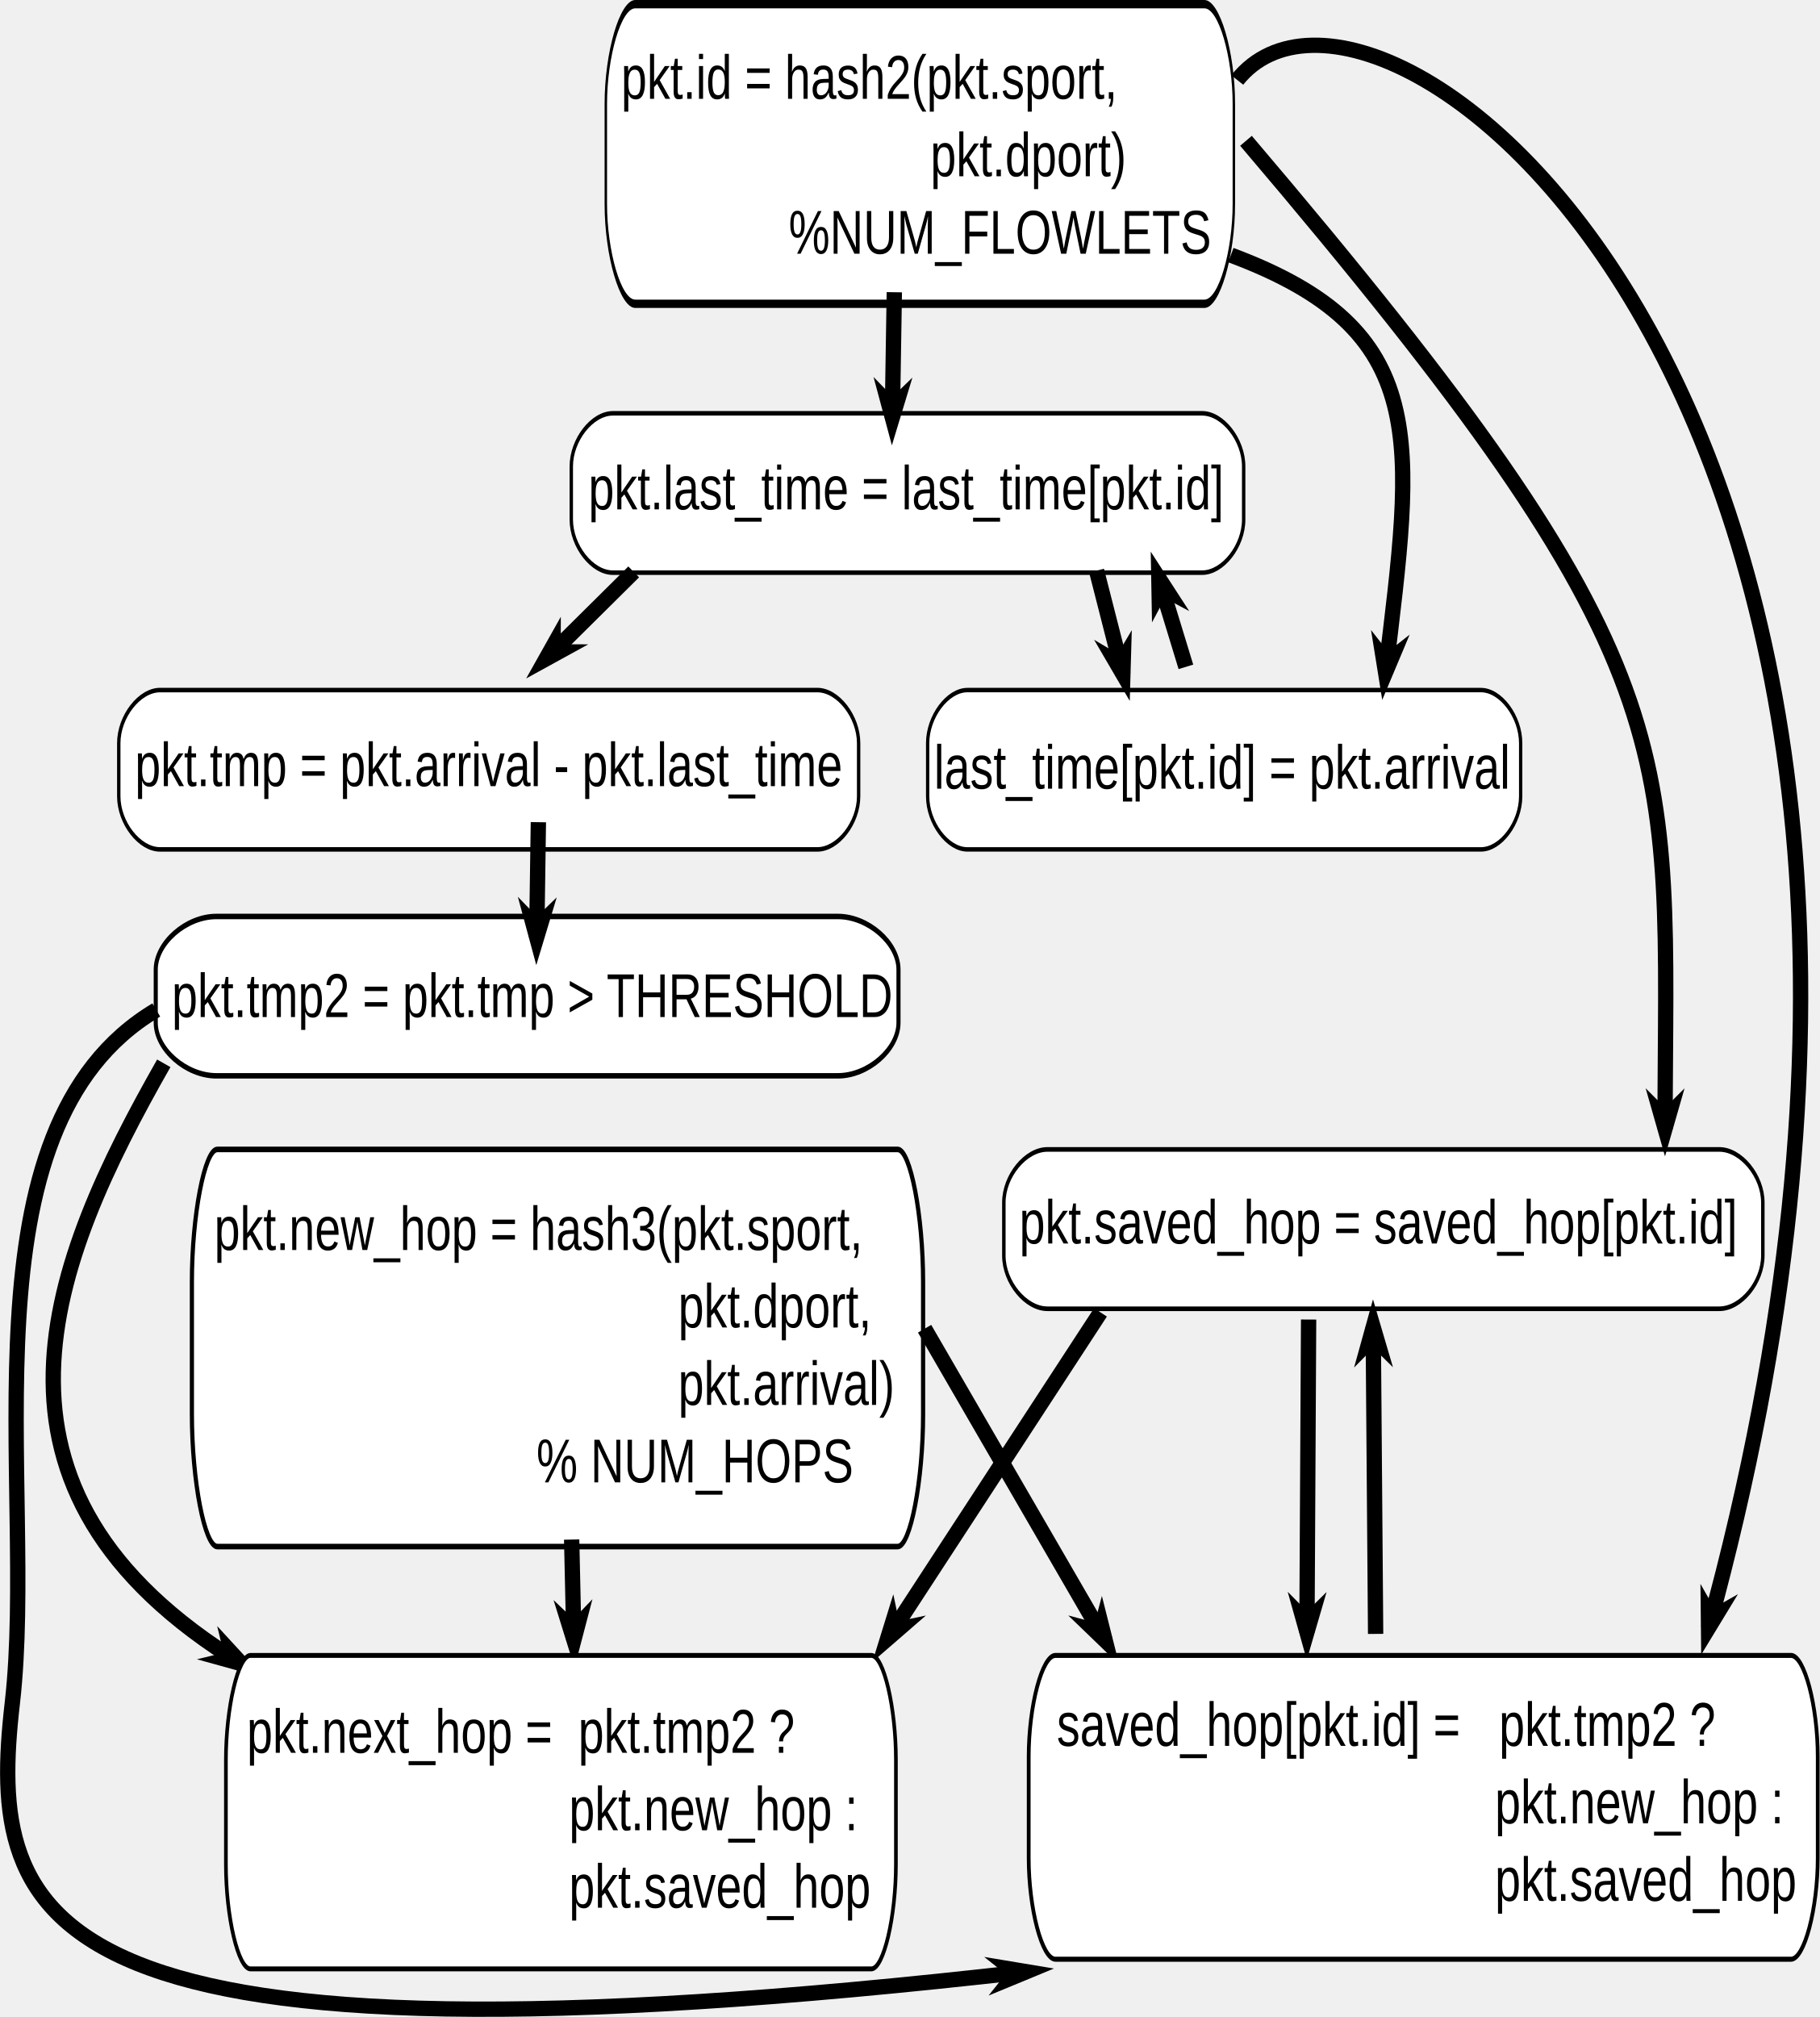
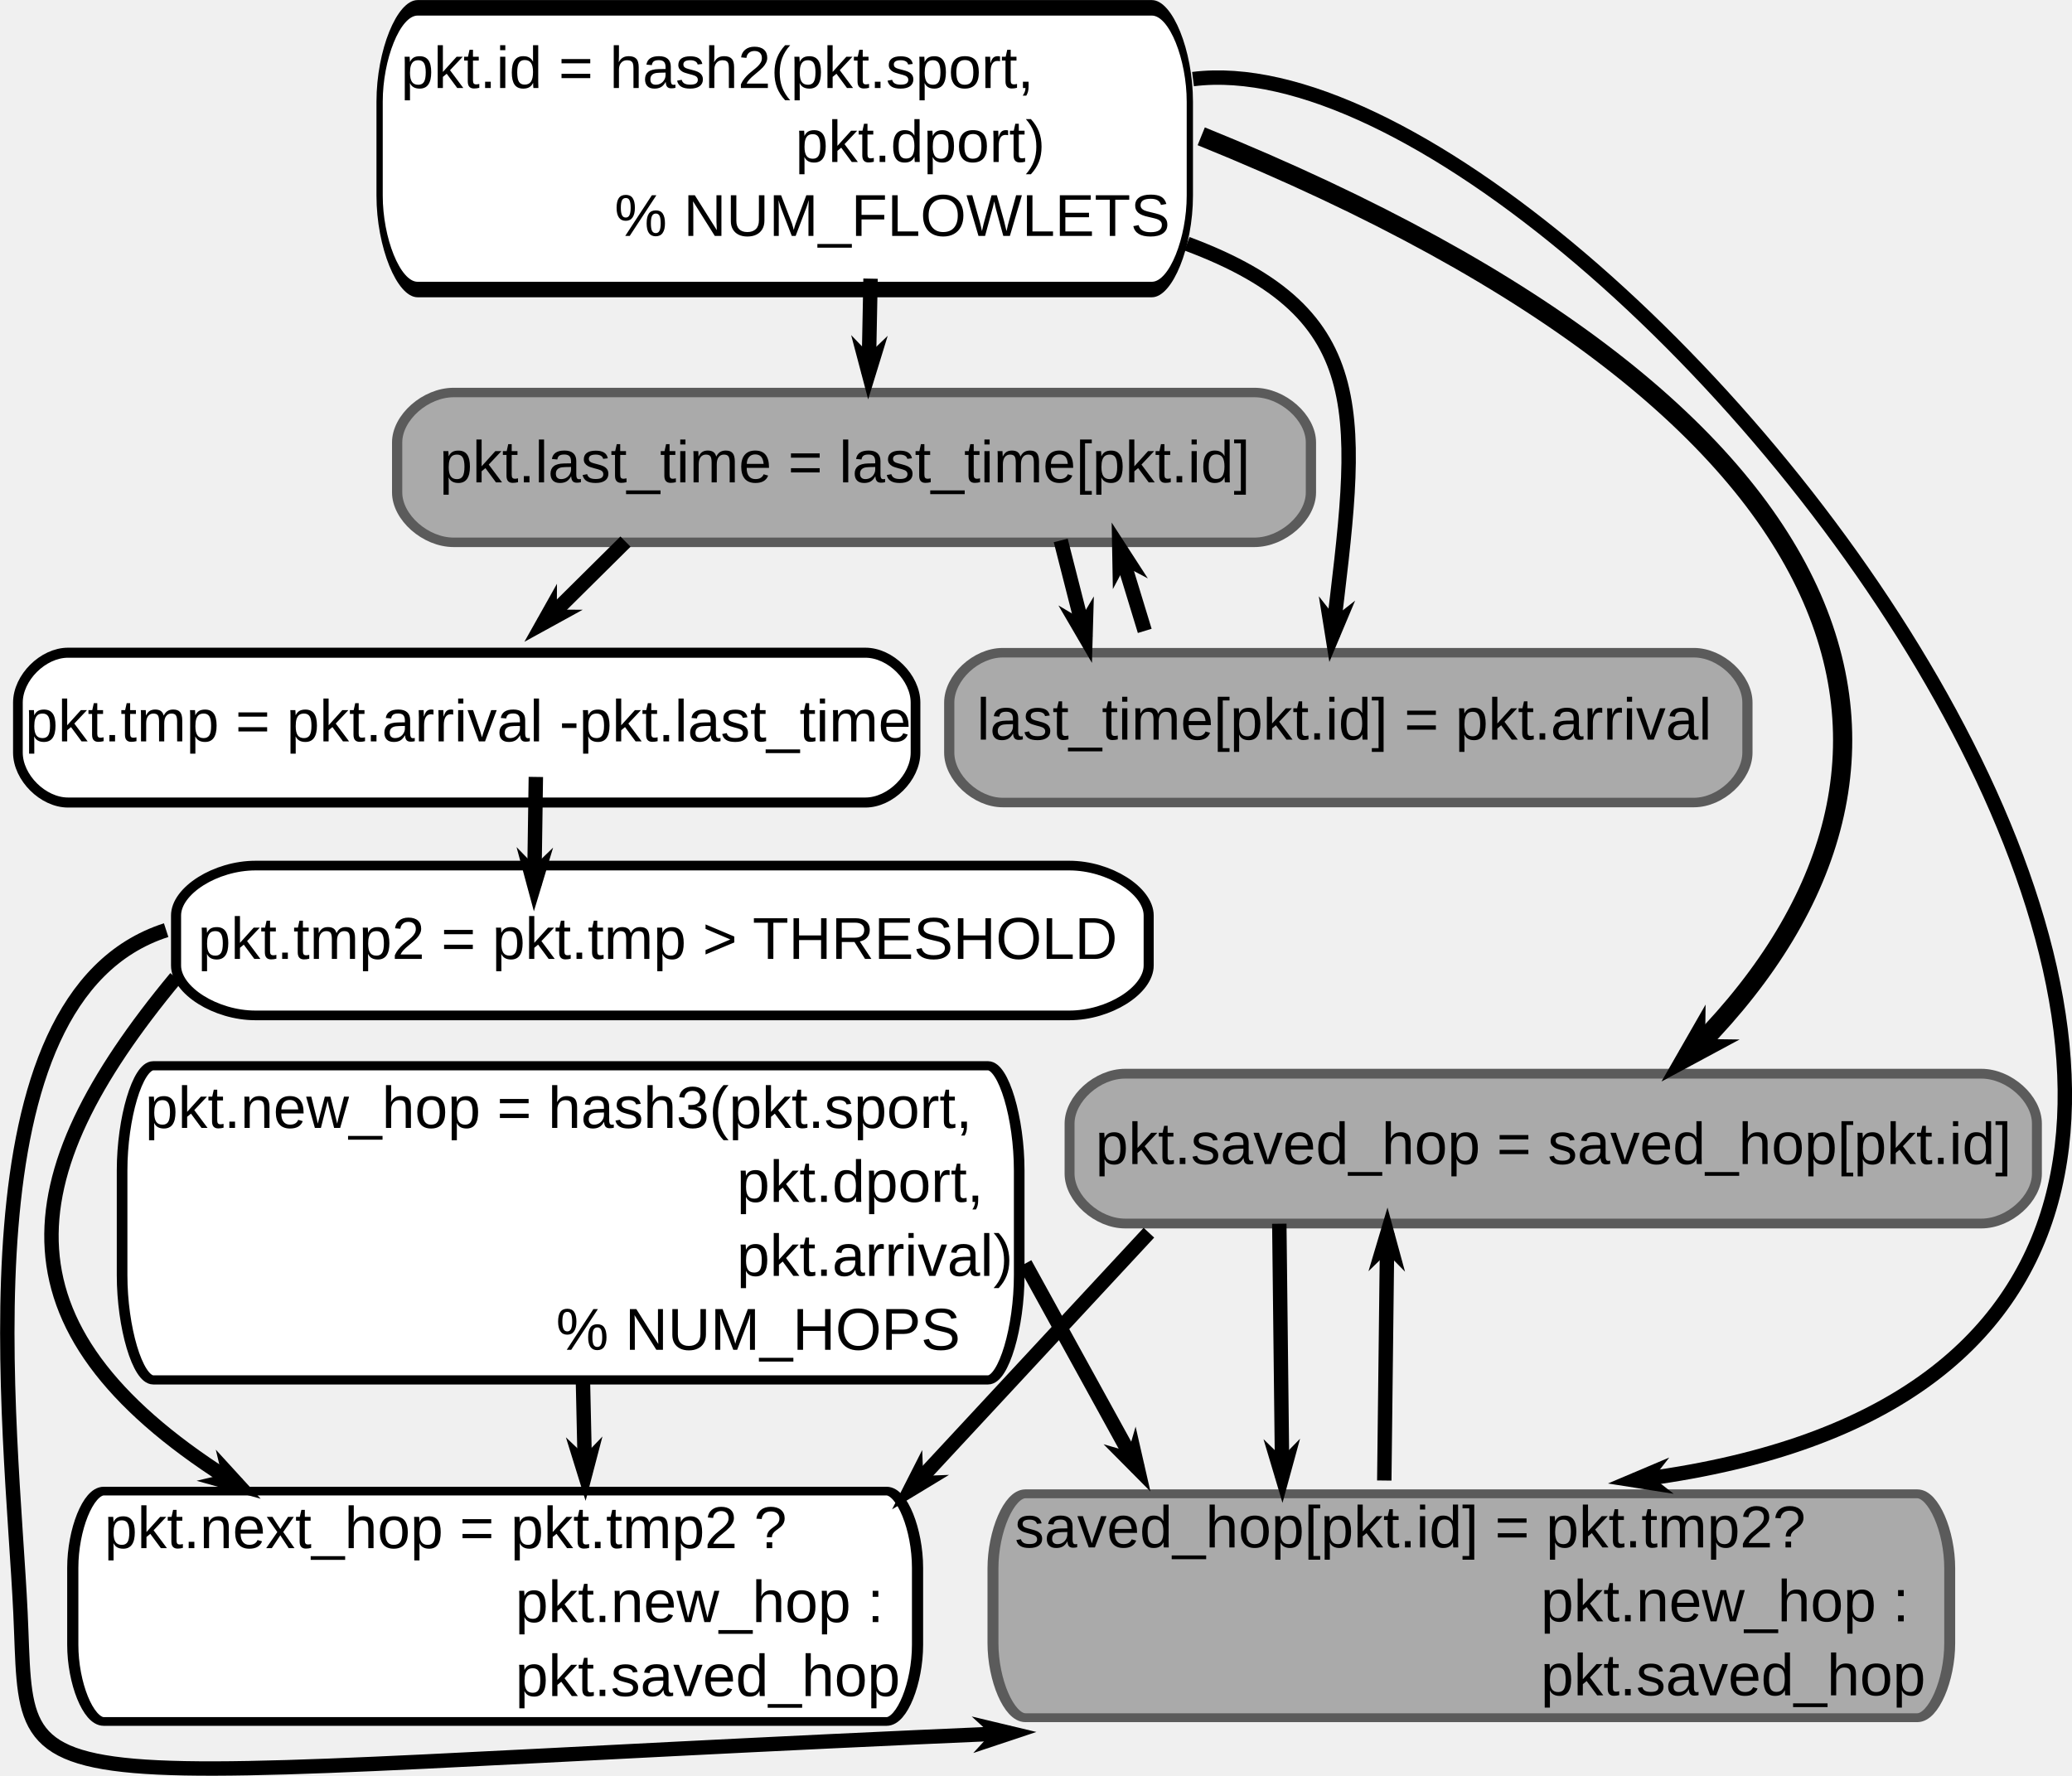
- <svg xmlns="http://www.w3.org/2000/svg" width="867.604" height="961.623" viewBox="0 0 693.663 769.298" id="svg2" version="1.1">
+ <svg xmlns="http://www.w3.org/2000/svg" width="1050.605" height="900.459" viewBox="0 0 839.974 720.367" id="svg2" version="1.1">
  <defs id="defs165">
    <marker orient="auto" refY="0" refX="0" id="Arrow1Send" style="overflow:visible">
      <path id="path3947" d="M 0,0 5,-5 -12.5,0 5,5 0,0 z" style="fill-rule:evenodd;stroke:#000000;stroke-width:1pt" transform="matrix(-0.2,0,0,-0.2,-1.2,0)" />
    </marker>
    <marker orient="auto" refY="0" refX="0" id="Arrow1Send-7" style="overflow:visible">
      <path id="path3947-1" d="M 0,0 5,-5 -12.5,0 5,5 0,0 z" style="fill-rule:evenodd;stroke:#000000;stroke-width:1pt" transform="matrix(-0.2,0,0,-0.2,-1.2,0)" />
    </marker>
    <marker orient="auto" refY="0" refX="0" id="Arrow1Send-73" style="overflow:visible">
      <path id="path3947-9" d="M 0,0 5,-5 -12.5,0 5,5 0,0 z" style="fill-rule:evenodd;stroke:#000000;stroke-width:1pt" transform="matrix(-0.2,0,0,-0.2,-1.2,0)" />
    </marker>
    <marker orient="auto" refY="0" refX="0" id="Arrow1Send-8" style="overflow:visible">
      <path id="path3947-17" d="M 0,0 5,-5 -12.5,0 5,5 0,0 z" style="fill-rule:evenodd;stroke:#000000;stroke-width:1pt" transform="matrix(-0.2,0,0,-0.2,-1.2,0)" />
    </marker>
    <marker orient="auto" refY="0" refX="0" id="Arrow1Send-4" style="overflow:visible">
      <path id="path3947-6" d="M 0,0 5,-5 -12.5,0 5,5 0,0 z" style="fill-rule:evenodd;stroke:#000000;stroke-width:1pt" transform="matrix(-0.2,0,0,-0.2,-1.2,0)" />
    </marker>
    <marker orient="auto" refY="0" refX="0" id="Arrow1Send-2" style="overflow:visible">
      <path id="path3947-7" d="M 0,0 5,-5 -12.5,0 5,5 0,0 z" style="fill-rule:evenodd;stroke:#000000;stroke-width:1pt" transform="matrix(-0.2,0,0,-0.2,-1.2,0)" />
    </marker>
    <marker orient="auto" refY="0" refX="0" id="Arrow1Send-85" style="overflow:visible">
      <path id="path3947-4" d="M 0,0 5,-5 -12.5,0 5,5 0,0 z" style="fill-rule:evenodd;stroke:#000000;stroke-width:1pt" transform="matrix(-0.2,0,0,-0.2,-1.2,0)" />
    </marker>
    <marker orient="auto" refY="0" refX="0" id="marker4560" style="overflow:visible">
      <path id="path4562" d="M 0,0 5,-5 -12.5,0 5,5 0,0 z" style="fill-rule:evenodd;stroke:#000000;stroke-width:1pt" transform="matrix(-0.2,0,0,-0.2,-1.2,0)" />
    </marker>
    <marker orient="auto" refY="0" refX="0" id="Arrow1Send-29" style="overflow:visible">
      <path id="path3947-14" d="M 0,0 5,-5 -12.5,0 5,5 0,0 z" style="fill-rule:evenodd;stroke:#000000;stroke-width:1pt" transform="matrix(-0.2,0,0,-0.2,-1.2,0)" />
    </marker>
    <marker orient="auto" refY="0" refX="0" id="Arrow1Send-0" style="overflow:visible">
      <path id="path3947-3" d="M 0,0 5,-5 -12.5,0 5,5 0,0 z" style="fill-rule:evenodd;stroke:#000000;stroke-width:1pt" transform="matrix(-0.2,0,0,-0.2,-1.2,0)" />
    </marker>
    <marker orient="auto" refY="0" refX="0" id="Arrow1Send-9" style="overflow:visible">
      <path id="path3947-19" d="M 0,0 5,-5 -12.5,0 5,5 0,0 z" style="fill-rule:evenodd;stroke:#000000;stroke-width:1pt" transform="matrix(-0.2,0,0,-0.2,-1.2,0)" />
    </marker>
    <marker orient="auto" refY="0" refX="0" id="Arrow1Send-82" style="overflow:visible">
      <path id="path3947-33" d="M 0,0 5,-5 -12.5,0 5,5 0,0 z" style="fill-rule:evenodd;stroke:#000000;stroke-width:1pt" transform="matrix(-0.2,0,0,-0.2,-1.2,0)" />
    </marker>
    <marker orient="auto" refY="0" refX="0" id="Arrow1Send-70" style="overflow:visible">
      <path id="path3947-8" d="M 0,0 5,-5 -12.5,0 5,5 0,0 z" style="fill-rule:evenodd;stroke:#000000;stroke-width:1pt" transform="matrix(-0.2,0,0,-0.2,-1.2,0)" />
    </marker>
    <marker orient="auto" refY="0" refX="0" id="Arrow1Send-86" style="overflow:visible">
      <path id="path3947-5" d="M 0,0 5,-5 -12.5,0 5,5 0,0 z" style="fill-rule:evenodd;stroke:#000000;stroke-width:1pt" transform="matrix(-0.2,0,0,-0.2,-1.2,0)" />
    </marker>
    <marker orient="auto" refY="0" refX="0" id="Arrow1Send-6" style="overflow:visible">
      <path id="path3947-53" d="M 0,0 5,-5 -12.5,0 5,5 0,0 z" style="fill-rule:evenodd;stroke:#000000;stroke-width:1pt" transform="matrix(-0.2,0,0,-0.2,-1.2,0)" />
    </marker>
    <marker orient="auto" refY="0" refX="0" id="Arrow1Send-25" style="overflow:visible">
      <path id="path3947-536" d="M 0,0 5,-5 -12.5,0 5,5 0,0 z" style="fill-rule:evenodd;stroke:#000000;stroke-width:1pt" transform="matrix(-0.2,0,0,-0.2,-1.2,0)" />
    </marker>
    <marker orient="auto" refY="0" refX="0" id="Arrow1Send-49" style="overflow:visible">
      <path id="path3947-41" d="M 0,0 5,-5 -12.5,0 5,5 0,0 z" style="fill-rule:evenodd;stroke:#000000;stroke-width:1pt" transform="matrix(-0.2,0,0,-0.2,-1.2,0)" />
    </marker>
    <marker orient="auto" refY="0" refX="0" id="marker4787" style="overflow:visible">
      <path id="path4789" d="M 0,0 5,-5 -12.5,0 5,5 0,0 z" style="fill-rule:evenodd;stroke:#000000;stroke-width:1pt" transform="matrix(-0.2,0,0,-0.2,-1.2,0)" />
    </marker>
    <marker orient="auto" refY="0" refX="0" id="marker4791" style="overflow:visible">
      <path id="path4793" d="M 0,0 5,-5 -12.5,0 5,5 0,0 z" style="fill-rule:evenodd;stroke:#000000;stroke-width:1pt" transform="matrix(-0.2,0,0,-0.2,-1.2,0)" />
    </marker>
    <marker orient="auto" refY="0" refX="0" id="marker4795" style="overflow:visible">
      <path id="path4797" d="M 0,0 5,-5 -12.5,0 5,5 0,0 z" style="fill-rule:evenodd;stroke:#000000;stroke-width:1pt" transform="matrix(-0.2,0,0,-0.2,-1.2,0)" />
    </marker>
    <marker orient="auto" refY="0" refX="0" id="marker4799" style="overflow:visible">
      <path id="path4801" d="M 0,0 5,-5 -12.5,0 5,5 0,0 z" style="fill-rule:evenodd;stroke:#000000;stroke-width:1pt" transform="matrix(-0.2,0,0,-0.2,-1.2,0)" />
    </marker>
    <marker orient="auto" refY="0" refX="0" id="marker4803" style="overflow:visible">
      <path id="path4805" d="M 0,0 5,-5 -12.5,0 5,5 0,0 z" style="fill-rule:evenodd;stroke:#000000;stroke-width:1pt" transform="matrix(-0.2,0,0,-0.2,-1.2,0)" />
    </marker>
    <marker orient="auto" refY="0" refX="0" id="marker4807" style="overflow:visible">
      <path id="path4809" d="M 0,0 5,-5 -12.5,0 5,5 0,0 z" style="fill-rule:evenodd;stroke:#000000;stroke-width:1pt" transform="matrix(-0.2,0,0,-0.2,-1.2,0)" />
    </marker>
    <marker orient="auto" refY="0" refX="0" id="marker4811" style="overflow:visible">
      <path id="path4813" d="M 0,0 5,-5 -12.5,0 5,5 0,0 z" style="fill-rule:evenodd;stroke:#000000;stroke-width:1pt" transform="matrix(-0.2,0,0,-0.2,-1.2,0)" />
    </marker>
    <marker orient="auto" refY="0" refX="0" id="marker4815" style="overflow:visible">
      <path id="path4817" d="M 0,0 5,-5 -12.5,0 5,5 0,0 z" style="fill-rule:evenodd;stroke:#000000;stroke-width:1pt" transform="matrix(-0.2,0,0,-0.2,-1.2,0)" />
    </marker>
    <marker orient="auto" refY="0" refX="0" id="marker4819" style="overflow:visible">
      <path id="path4821" d="M 0,0 5,-5 -12.5,0 5,5 0,0 z" style="fill-rule:evenodd;stroke:#000000;stroke-width:1pt" transform="matrix(-0.2,0,0,-0.2,-1.2,0)" />
    </marker>
    <marker orient="auto" refY="0" refX="0" id="marker4823" style="overflow:visible">
      <path id="path4825" d="M 0,0 5,-5 -12.5,0 5,5 0,0 z" style="fill-rule:evenodd;stroke:#000000;stroke-width:1pt" transform="matrix(-0.2,0,0,-0.2,-1.2,0)" />
    </marker>
    <marker orient="auto" refY="0" refX="0" id="marker4827" style="overflow:visible">
      <path id="path4829" d="M 0,0 5,-5 -12.5,0 5,5 0,0 z" style="fill-rule:evenodd;stroke:#000000;stroke-width:1pt" transform="matrix(-0.2,0,0,-0.2,-1.2,0)" />
    </marker>
    <marker orient="auto" refY="0" refX="0" id="marker4831" style="overflow:visible">
      <path id="path4833" d="M 0,0 5,-5 -12.5,0 5,5 0,0 z" style="fill-rule:evenodd;stroke:#000000;stroke-width:1pt" transform="matrix(-0.2,0,0,-0.2,-1.2,0)" />
    </marker>
    <marker orient="auto" refY="0" refX="0" id="marker4835" style="overflow:visible">
      <path id="path4837" d="M 0,0 5,-5 -12.5,0 5,5 0,0 z" style="fill-rule:evenodd;stroke:#000000;stroke-width:1pt" transform="matrix(-0.2,0,0,-0.2,-1.2,0)" />
    </marker>
    <marker orient="auto" refY="0" refX="0" id="marker4839" style="overflow:visible">
      <path id="path4841" d="M 0,0 5,-5 -12.5,0 5,5 0,0 z" style="fill-rule:evenodd;stroke:#000000;stroke-width:1pt" transform="matrix(-0.2,0,0,-0.2,-1.2,0)" />
    </marker>
    <marker orient="auto" refY="0" refX="0" id="Arrow1Send-3" style="overflow:visible">
      <path id="path3947-44" d="M 0,0 5,-5 -12.5,0 5,5 0,0 z" style="fill-rule:evenodd;stroke:#000000;stroke-width:1pt" transform="matrix(-0.2,0,0,-0.2,-1.2,0)" />
    </marker>
    <marker orient="auto" refY="0" refX="0" id="Arrow1Send-705" style="overflow:visible">
      <path id="path3947-90" d="M 0,0 5,-5 -12.5,0 5,5 0,0 z" style="fill-rule:evenodd;stroke:#000000;stroke-width:1pt" transform="matrix(-0.2,0,0,-0.2,-1.2,0)" />
    </marker>
    <marker orient="auto" refY="0" refX="0" id="Arrow1Send-5" style="overflow:visible">
      <path id="path3947-80" d="M 0,0 5,-5 -12.5,0 5,5 0,0 z" style="fill-rule:evenodd;stroke:#000000;stroke-width:1pt" transform="matrix(-0.2,0,0,-0.2,-1.2,0)" />
    </marker>
    <marker orient="auto" refY="0" refX="0" id="Arrow1Send-738" style="overflow:visible">
      <path id="path3947-49" d="M 0,0 5,-5 -12.5,0 5,5 0,0 z" style="fill-rule:evenodd;stroke:#000000;stroke-width:1pt" transform="matrix(-0.2,0,0,-0.2,-1.2,0)" />
    </marker>
    <marker orient="auto" refY="0" refX="0" id="Arrow1Send-88" style="overflow:visible">
      <path id="path3947-18" d="M 0,0 5,-5 -12.5,0 5,5 0,0 z" style="fill-rule:evenodd;stroke:#000000;stroke-width:1pt" transform="matrix(-0.2,0,0,-0.2,-1.2,0)" />
    </marker>
    <marker orient="auto" refY="0" refX="0" id="marker3075" style="overflow:visible">
      <path id="path3077" d="M 0,0 5,-5 -12.5,0 5,5 0,0 z" style="fill-rule:evenodd;stroke:#000000;stroke-width:1pt" transform="matrix(-0.2,0,0,-0.2,-1.2,0)" />
    </marker>
    <marker orient="auto" refY="0" refX="0" id="marker3079" style="overflow:visible">
      <path id="path3081" d="M 0,0 5,-5 -12.5,0 5,5 0,0 z" style="fill-rule:evenodd;stroke:#000000;stroke-width:1pt" transform="matrix(-0.2,0,0,-0.2,-1.2,0)" />
    </marker>
    <marker orient="auto" refY="0" refX="0" id="marker3083" style="overflow:visible">
      <path id="path3085" d="M 0,0 5,-5 -12.5,0 5,5 0,0 z" style="fill-rule:evenodd;stroke:#000000;stroke-width:1pt" transform="matrix(-0.2,0,0,-0.2,-1.2,0)" />
    </marker>
    <marker orient="auto" refY="0" refX="0" id="marker3087" style="overflow:visible">
      <path id="path3089" d="M 0,0 5,-5 -12.5,0 5,5 0,0 z" style="fill-rule:evenodd;stroke:#000000;stroke-width:1pt" transform="matrix(-0.2,0,0,-0.2,-1.2,0)" />
    </marker>
    <marker orient="auto" refY="0" refX="0" id="marker3091" style="overflow:visible">
      <path id="path3093" d="M 0,0 5,-5 -12.5,0 5,5 0,0 z" style="fill-rule:evenodd;stroke:#000000;stroke-width:1pt" transform="matrix(-0.2,0,0,-0.2,-1.2,0)" />
    </marker>
    <marker orient="auto" refY="0" refX="0" id="marker3095" style="overflow:visible">
      <path id="path3097" d="M 0,0 5,-5 -12.5,0 5,5 0,0 z" style="fill-rule:evenodd;stroke:#000000;stroke-width:1pt" transform="matrix(-0.2,0,0,-0.2,-1.2,0)" />
    </marker>
    <marker orient="auto" refY="0" refX="0" id="marker3099" style="overflow:visible">
      <path id="path3101" d="M 0,0 5,-5 -12.5,0 5,5 0,0 z" style="fill-rule:evenodd;stroke:#000000;stroke-width:1pt" transform="matrix(-0.2,0,0,-0.2,-1.2,0)" />
    </marker>
    <marker orient="auto" refY="0" refX="0" id="marker3103" style="overflow:visible">
      <path id="path3105" d="M 0,0 5,-5 -12.5,0 5,5 0,0 z" style="fill-rule:evenodd;stroke:#000000;stroke-width:1pt" transform="matrix(-0.2,0,0,-0.2,-1.2,0)" />
    </marker>
+     <marker orient="auto" refY="0" refX="0" id="Arrow1Send-1" style="overflow:visible">
+       <path id="path3947-42" d="M 0,0 5,-5 -12.5,0 5,5 0,0 z" style="fill-rule:evenodd;stroke:#000000;stroke-width:1pt" transform="matrix(-0.2,0,0,-0.2,-1.2,0)" />
+     </marker>
  </defs>
-   <g id="graph0" class="graph" transform="translate(-72.75154,351.9316)">
-     <g id="node2" class="node" transform="matrix(1.263668,0,0,1.688249,-220.6156,268.7963)">
-       <path d="m 750.945,-108 c 0,0 -202.791,0 -202.791,0 -6.577,0 -13.154,6 -13.154,12 0,0 0,12 0,12 0,6 6.577,12 13.154,12 0,0 202.791,0 202.791,0 6.577,0 13.154,-6 13.154,-12 0,0 0,-12 0,-12 0,-6 -6.577,-12 -13.154,-12" id="path19" style="fill:#ffffff;stroke:#000000;stroke-width:1.047" />
-       <text x="639.5" y="-86.3" font-size="14.00" id="text21" style="font-size:14px;text-anchor:middle;font-family:'Times,serif'" />
-       <text xml:space="preserve" style="font-size:11.68px;font-style:normal;font-variant:normal;font-weight:normal;font-stretch:normal;text-align:start;line-height:125%;letter-spacing:0px;word-spacing:0px;writing-mode:lr-tb;text-anchor:start;fill:#000000;fill-opacity:1;stroke:none;font-family:Arial;-inkscape-font-specification:Sans" x="539.669" y="-86.742" id="text4536">
-         <tspan id="tspan4538" x="539.669" y="-86.742" style="font-size:14px">pkt.saved_hop = saved_hop[pkt.id]</tspan>
-       </text>
-     </g>
-     <g id="node3" class="node" transform="matrix(1.263668,0,0,1.688249,-58.86615,231.1483)">
-       <path d="m 466.837,-252 c 0,0 -177.851,0 -177.851,0 -6.277,0 -12.554,6 -12.554,12 0,0 0,12 0,12 0,6 6.277,12 12.554,12 0,0 177.851,0 177.851,0 6.277,0 12.554,-6 12.554,-12 0,0 0,-12 0,-12 0,-6 -6.277,-12 -12.554,-12" id="path33" style="fill:#ffffff;stroke:#000000;stroke-width:1.023" />
-       <text x="377.5" y="-230.3" font-size="14.00" id="text35" style="font-size:14px;text-anchor:middle;font-family:'Times,serif'">
-         <tspan style="font-style:normal;font-variant:normal;font-weight:normal;font-stretch:normal;font-family:Arial;-inkscape-font-specification:Arial" id="tspan4468">pkt.last_time = last_time[pkt.id]</tspan>
-       </text>
+   <g id="graph0" class="graph" transform="translate(-60.79108,353.5188)">
+     <g id="node2" class="node" transform="matrix(1.712762,0,0,1.688249,-421.9335,264.3752)" style="stroke-width:2.352;stroke-miterlimit:4;stroke-dasharray:none;fill:#808080;fill-opacity:1;opacity:0.621">
+       <path d="m 750.945,-108 c 0,0 -202.791,0 -202.791,0 -6.577,0 -13.154,6 -13.154,12 0,0 0,12 0,12 0,6 6.577,12 13.154,12 0,0 202.791,0 202.791,0 6.577,0 13.154,-6 13.154,-12 0,0 0,-12 0,-12 0,-6 -6.577,-12 -13.154,-12" id="path19" style="fill:#808080;stroke:#000000;stroke-width:2.352;stroke-miterlimit:4;stroke-dasharray:none;fill-opacity:1" />
+       <text x="639.5" y="-86.3" font-size="14.00" id="text21" style="font-size:14px;text-anchor:middle;font-family:'Times,serif';stroke-width:2.352;stroke-miterlimit:4;stroke-dasharray:none;fill:#808080;fill-opacity:1" />
+     </g>
+     <g id="node3" class="node" transform="matrix(1.826306,0,0,1.688249,-283.2165,231.1483)" style="stroke-width:2.278;stroke-miterlimit:4;stroke-dasharray:none;fill:#808080;fill-opacity:1;opacity:0.621">
+       <path d="m 466.837,-252 c 0,0 -177.851,0 -177.851,0 -6.277,0 -12.554,6 -12.554,12 0,0 0,12 0,12 0,6 6.277,12 12.554,12 0,0 177.851,0 177.851,0 6.277,0 12.554,-6 12.554,-12 0,0 0,-12 0,-12 0,-6 -6.277,-12 -12.554,-12" id="path33" style="fill:#808080;stroke:#000000;stroke-width:2.278;stroke-miterlimit:4;stroke-dasharray:none;fill-opacity:1" />
    </g>
    <g id="edge2" class="edge">
      </g>
-     <g id="node6" class="node" transform="matrix(1.263668,0,0,1.688249,123.102,215.1483)">
-       <path d="m 206.699,-180 c 0,0 -198.394,0 -198.394,0 -6.232,0 -12.465,6 -12.465,12 0,0 0,12 0,12 0,6 6.232,12 12.465,12 0,0 198.394,0 198.394,0 6.232,0 12.465,-6 12.465,-12 0,0 0,-12 0,-12 0,-6 -6.232,-12 -12.465,-12" id="path75" style="fill:#ffffff;stroke:#000000;stroke-width:1.019" />
-       <text x="107.5" y="-158.3" font-size="14.00" id="text77" style="font-size:14px;text-anchor:middle;font-family:'Times,serif'">
-         <tspan style="font-style:normal;font-variant:normal;font-weight:normal;font-stretch:normal;font-family:Arial;-inkscape-font-specification:Arial" id="tspan4494">pkt.tmp = pkt.arrival - pkt.last_time</tspan>
+     <g id="node6" class="node" transform="matrix(1.630391,0,0,1.688249,74.58201,215.1483)" style="stroke-width:2.411;stroke-miterlimit:4;stroke-dasharray:none">
+       <path d="m 206.699,-180 c 0,0 -198.394,0 -198.394,0 -6.232,0 -12.465,6 -12.465,12 0,0 0,12 0,12 0,6 6.232,12 12.465,12 0,0 198.394,0 198.394,0 6.232,0 12.465,-6 12.465,-12 0,0 0,-12 0,-12 0,-6 -6.232,-12 -12.465,-12" id="path75" style="fill:#ffffff;stroke:#000000;stroke-width:2.411;stroke-miterlimit:4;stroke-dasharray:none" />
+     </g>
+     <g id="node7" class="node" transform="matrix(1.808811,0,0,1.688249,-75.35539,215.1483)" style="stroke-width:2.289;stroke-miterlimit:4;stroke-dasharray:none;fill:#808080;fill-opacity:1;opacity:0.621">
+       <path d="m 455,-180 c 0,0 -155,0 -155,0 -6,0 -12,6 -12,12 0,0 0,12 0,12 0,6 6,12 12,12 0,0 155,0 155,0 6,0 12,-6 12,-12 0,0 0,-12 0,-12 0,-6 -6,-12 -12,-12" id="path89" style="fill:#808080;stroke:#000000;stroke-width:2.289;stroke-miterlimit:4;stroke-dasharray:none;fill-opacity:1" />
+       <text x="377.5" y="-158.3" font-size="14.00" id="text91" style="font-size:14px;text-anchor:middle;font-family:'Times,serif';stroke-width:2.289;stroke-miterlimit:4;stroke-dasharray:none;fill:#808080;fill-opacity:1" />
+     </g>
+     <g id="node9" class="node" transform="matrix(1.759779,0,0,1.688249,175.9421,179.9483)" style="stroke-width:2.321;stroke-miterlimit:4;stroke-dasharray:none">
+       <path d="m 180.894,-108 c 0,0 -187.592,0 -187.592,0 C -15.849,-108 -25,-102 -25,-96 c 0,0 0,12 0,12 0,6 9.151,12 18.302,12 0,0 187.592,0 187.592,0 9.151,0 18.302,-6 18.302,-12 0,0 0,-12 0,-12 0,-6 -9.151,-12 -18.302,-12" id="path110" style="fill:#ffffff;stroke:#000000;stroke-width:2.321;stroke-miterlimit:4;stroke-dasharray:none" />
+       <text x="80.5" y="-86.3" font-size="14.00" id="text112" style="font-size:14px;text-anchor:middle;font-family:'Times,serif';stroke-width:2.321;stroke-miterlimit:4;stroke-dasharray:none" />
+     </g>
+     <g id="node8" class="node" transform="matrix(1.64875,0,0,1.420306,-104.1273,232.2185)" style="stroke-width:2.614;stroke-miterlimit:4;stroke-dasharray:none">
+       <path d="m 342.947,-108 c 0,0 -205.359,0 -205.359,0 -3.838,0 -7.677,14.954 -7.677,29.908 0,0 0,29.908 0,29.908 0,14.954 3.838,29.908 7.677,29.908 0,0 205.359,0 205.359,0 3.838,0 7.677,-14.954 7.677,-29.908 0,0 0,-29.908 0,-29.908 C 350.624,-93.046 346.785,-108 342.947,-108" id="path131" style="fill:#ffffff;stroke:#000000;stroke-width:2.614;stroke-miterlimit:4;stroke-dasharray:none" />
+       <text x="344.5" y="-86.3" font-size="14.00" id="text133" style="font-size:14px;text-anchor:middle;font-family:'Times,serif';stroke-width:2.614;stroke-miterlimit:4;stroke-dasharray:none">
+         <tspan style="font-style:normal;font-variant:normal;font-weight:normal;font-stretch:normal;font-family:Arial;-inkscape-font-specification:Arial;stroke-width:2.614;stroke-miterlimit:4;stroke-dasharray:none" id="tspan4500" />
      </text>
    </g>
-     <g id="node7" class="node" transform="matrix(1.263668,0,0,1.688249,62.44596,215.1483)">
-       <path d="m 455,-180 c 0,0 -155,0 -155,0 -6,0 -12,6 -12,12 0,0 0,12 0,12 0,6 6,12 12,12 0,0 155,0 155,0 6,0 12,-6 12,-12 0,0 0,-12 0,-12 0,-6 -6,-12 -12,-12" id="path89" style="fill:#ffffff;stroke:#000000" />
-       <text x="377.5" y="-158.3" font-size="14.00" id="text91" style="font-size:14px;text-anchor:middle;font-family:'Times,serif'" />
-       <text xml:space="preserve" style="font-size:11.68px;font-style:normal;font-variant:normal;font-weight:normal;font-stretch:normal;text-align:start;line-height:125%;letter-spacing:0px;word-spacing:0px;writing-mode:lr-tb;text-anchor:start;fill:#000000;fill-opacity:1;stroke:none;font-family:Arial;-inkscape-font-specification:Sans" x="289.93" y="-157.726" id="text4518">
-         <tspan id="tspan4520" x="289.93" y="-157.726" style="font-size:14px">last_time[pkt.id] = pkt.arrival</tspan>
-       </text>
-     </g>
-     <g id="node9" class="node" transform="matrix(1.263668,0,0,1.688249,163.5394,179.9483)">
-       <path d="m 180.894,-108 c 0,0 -187.592,0 -187.592,0 C -15.849,-108 -25,-102 -25,-96 c 0,0 0,12 0,12 0,6 9.151,12 18.302,12 0,0 187.592,0 187.592,0 9.151,0 18.302,-6 18.302,-12 0,0 0,-12 0,-12 0,-6 -9.151,-12 -18.302,-12" id="path110" style="fill:#ffffff;stroke:#000000;stroke-width:1.235" />
-       <text x="80.5" y="-86.3" font-size="14.00" id="text112" style="font-size:14px;text-anchor:middle;font-family:'Times,serif'" />
-       <text xml:space="preserve" style="font-size:11.68px;font-style:normal;font-variant:normal;font-weight:normal;font-stretch:normal;text-align:start;line-height:125%;letter-spacing:0px;word-spacing:0px;writing-mode:lr-tb;text-anchor:start;fill:#000000;fill-opacity:1;stroke:none;font-family:Arial;-inkscape-font-specification:Sans" x="-20.151" y="-85.278" id="text4496">
-         <tspan id="tspan4498" x="-20.151" y="-85.278" style="font-size:14px">pkt.tmp2 = pkt.tmp &gt; THRESHOLD</tspan>
-       </text>
-     </g>
-     <g id="node8" class="node" transform="matrix(1.263668,0,0,1.688249,-18.42878,268.7963)">
-       <path d="m 342.947,-108 c 0,0 -205.359,0 -205.359,0 -3.838,0 -7.677,14.954 -7.677,29.908 0,0 0,29.908 0,29.908 0,14.954 3.838,29.908 7.677,29.908 0,0 205.359,0 205.359,0 3.838,0 7.677,-14.954 7.677,-29.908 0,0 0,-29.908 0,-29.908 C 350.624,-93.046 346.785,-108 342.947,-108" id="path131" style="fill:#ffffff;stroke:#000000;stroke-width:1.263" />
-       <text x="344.5" y="-86.3" font-size="14.00" id="text133" style="font-size:14px;text-anchor:middle;font-family:'Times,serif'">
-         <tspan style="font-style:normal;font-variant:normal;font-weight:normal;font-stretch:normal;font-family:Arial;-inkscape-font-specification:Arial" id="tspan4500" />
-       </text>
-       <text xml:space="preserve" style="font-size:11.68px;font-style:normal;font-variant:normal;font-weight:normal;font-stretch:normal;text-align:start;line-height:125%;letter-spacing:0px;word-spacing:0px;writing-mode:lr-tb;text-anchor:start;fill:#000000;fill-opacity:1;stroke:none;font-family:Arial;-inkscape-font-specification:Sans" x="136.663" y="-85.278" id="text4506">
-         <tspan id="tspan4508" x="136.663" y="-85.278" style="font-size:14px">pkt.new_hop = hash3(pkt.sport,</tspan>
-         <tspan x="136.663" y="-67.778" style="font-size:14px" id="tspan4510">                                    pkt.dport,</tspan>
-         <tspan x="136.663" y="-50.278" style="font-size:14px" id="tspan4512">                                    pkt.arrival) </tspan>
-         <tspan x="136.663" y="-32.778" style="font-size:14px" id="tspan4526">                         % NUM_HOPS</tspan>
-       </text>
-     </g>
-     <g id="node1" class="node" transform="matrix(0.9357709,0,0,3.17436,-39.33752,678.1482)">
-       <path d="m 610.5,-324 c 0,0 -232,0 -232,0 -6,0 -12,6 -12,12 0,0 0,12 0,12 0,6 6,12 12,12 0,0 232,0 232,0 6,0 12,-6 12,-12 0,0 0,-12 0,-12 0,-6 -6,-12 -12,-12" id="path12" style="fill:#ffffff;stroke:#000000" />
+     <g id="node1" class="node" transform="matrix(1.28383,0,0,3.17436,-256.0041,678.1482)">
+       <path d="m 610.5,-324 c 0,0 -232,0 -232,0 -6,0 -12,6 -12,12 0,0 0,12 0,12 0,6 6,12 12,12 0,0 232,0 232,0 6,0 12,-6 12,-12 0,0 0,-12 0,-12 0,-6 -6,-12 -12,-12" id="path12" style="fill:#ffffff;stroke:#000000;stroke-width:1.981;stroke-miterlimit:4;stroke-dasharray:none" />
      <text x="494.5" y="-302.3" font-size="14.00" id="text14" style="font-size:14px;text-anchor:middle;font-family:'Times,serif'" />
    </g>
-     <text xml:space="preserve" style="font-size:17.06px;font-style:normal;font-variant:normal;font-weight:normal;font-stretch:normal;text-align:start;line-height:125%;letter-spacing:0px;word-spacing:0px;writing-mode:lr-tb;text-anchor:start;fill:#000000;fill-opacity:1;stroke:none;font-family:Arial;-inkscape-font-specification:Sans" x="357.685" y="-271.878" id="text3148" transform="scale(0.8651634,1.155851)">
-       <tspan id="tspan3150" x="357.685" y="-271.878" style="font-size:20.449px">pkt.id = hash2(pkt.sport,</tspan>
-       <tspan x="357.685" y="-246.317" style="font-size:20.449px" id="tspan4514">                        pkt.dport)</tspan>
-       <tspan x="357.685" y="-220.756" style="font-size:20.449px" id="tspan4516">             %NUM_FLOWLETS</tspan>
-     </text>
-     <path style="fill:none;stroke:#000000;stroke-width:5.842;stroke-linecap:butt;stroke-linejoin:miter;stroke-miterlimit:4;stroke-opacity:1;stroke-dasharray:none;marker-end:url(#Arrow1Send)" d="m 413.664,-240.478 -0.76,47.973" id="path3158-2" />
+     <path style="fill:none;stroke:#000000;stroke-width:5.842;stroke-linecap:butt;stroke-linejoin:miter;stroke-miterlimit:4;stroke-opacity:1;stroke-dasharray:none;marker-end:url(#Arrow1Send)" d="m 413.664,-240.478 -0.76,38.561" id="path3158-2" />
    <path style="fill:none;stroke:#000000;stroke-width:5.842;stroke-linecap:butt;stroke-linejoin:miter;stroke-miterlimit:4;stroke-opacity:1;stroke-dasharray:none;marker-end:url(#Arrow1Send)" d="m 314.26,-133.807 -33.606,33.301" id="path3158-2-2" />
    <path style="fill:none;stroke:#000000;stroke-width:5.842;stroke-linecap:butt;stroke-linejoin:miter;stroke-miterlimit:4;stroke-opacity:1;stroke-dasharray:none;marker-end:url(#Arrow1Send)" d="m 490.804,-134.282 10.09,39.576" id="path3158-2-2-5" />
    <path style="fill:none;stroke:#000000;stroke-width:5.842;stroke-linecap:butt;stroke-linejoin:miter;stroke-miterlimit:4;stroke-opacity:1;stroke-dasharray:none;marker-end:url(#Arrow1Send)" d="m 524.886,-97.59 -10.371,-33.967" id="path3158-2-2-5-5" />
    <path style="fill:none;stroke:#000000;stroke-width:5.842;stroke-linecap:butt;stroke-linejoin:miter;stroke-miterlimit:4;stroke-opacity:1;stroke-dasharray:none;marker-end:url(#Arrow1Send)" d="m 277.899,-38.341 -0.644,44.087" id="path3158-2-2-0" />
-     <path style="fill:none;stroke:#000000;stroke-width:5.842;stroke-linecap:butt;stroke-linejoin:miter;stroke-miterlimit:4;stroke-opacity:1;stroke-dasharray:none;marker-end:url(#Arrow1Send)" d="m 571.693,151.352 -0.644,119.408" id="path3158-2-2-5-6" />
-     <path style="fill:none;stroke:#000000;stroke-width:5.842;stroke-linecap:butt;stroke-linejoin:miter;stroke-miterlimit:4;stroke-opacity:1;stroke-dasharray:none;marker-end:url(#Arrow1Send)" d="m 597.255,271.249 -0.925,-117.173" id="path3158-2-2-5-5-2" />
-     <path style="fill:none;stroke:#000000;stroke-width:5.842;stroke-linecap:butt;stroke-linejoin:miter;stroke-miterlimit:4;stroke-opacity:1;stroke-dasharray:none;marker-end:url(#Arrow1Send)" d="m 425.218,154.853 68.992,119.075" id="path3158-1" />
-     <path style="fill:none;stroke:#000000;stroke-width:5.842;stroke-linecap:butt;stroke-linejoin:miter;stroke-miterlimit:4;stroke-opacity:1;stroke-dasharray:none;marker-end:url(#Arrow1Send)" d="M 492.303,148.612 411.008,273.197" id="path3158-1-5" />
-     <path style="fill:none;stroke:#000000;stroke-width:5.842;stroke-linecap:butt;stroke-linejoin:miter;stroke-miterlimit:4;stroke-opacity:1;stroke-dasharray:none;marker-end:url(#Arrow1Send)" d="M 547.807,-298.228 C 720.25,-95.566 707.852,-69.113 707.65,78.677" id="path3158-4" />
+     <path style="fill:none;stroke:#000000;stroke-width:5.842;stroke-linecap:butt;stroke-linejoin:miter;stroke-miterlimit:4;stroke-opacity:1;stroke-dasharray:none;marker-end:url(#Arrow1Send)" d="m 622.055,247.081 1.18,-100.331" id="path3158-2-2-5-5-2" />
+     <path style="fill:none;stroke:#000000;stroke-width:5.842;stroke-linecap:butt;stroke-linejoin:miter;stroke-miterlimit:4;stroke-opacity:1;stroke-dasharray:none;marker-end:url(#Arrow1Send)" d="m 476.334,159.105 45.835,83.285" id="path3158-1" />
+     <g id="node4" class="node" transform="matrix(1.69434,0,0,1.319602,-147.4538,298.8737)" style="stroke-width:2.675;stroke-miterlimit:4;stroke-dasharray:none">
+       <path d="m 334.999,-36 c 0,0 -187.398,0 -187.398,0 -3.711,0 -7.422,11.804 -7.422,23.607 0,0 0,23.607 0,23.607 0,11.804 3.711,23.607 7.422,23.607 0,0 187.398,0 187.398,0 3.711,0 7.422,-11.804 7.422,-23.607 0,0 0,-23.607 0,-23.607 C 342.421,-24.196 338.71,-36 334.999,-36" id="path47" style="fill:#ffffff;stroke:#000000;stroke-width:2.675;stroke-miterlimit:4;stroke-dasharray:none" />
+       <text x="281.5" y="-14.3" font-size="14.00" id="text49" style="font-size:14px;font-style:normal;font-variant:normal;font-weight:normal;font-stretch:normal;text-anchor:middle;font-family:Arial;-inkscape-font-specification:Arial;stroke-width:2.675;stroke-miterlimit:4;stroke-dasharray:none" />
+     </g>
+     <text xml:space="preserve" style="font-size:24px;font-style:normal;font-variant:normal;font-weight:normal;font-stretch:normal;text-align:start;line-height:125%;letter-spacing:0px;word-spacing:0px;writing-mode:lr-tb;text-anchor:start;fill:#000000;fill-opacity:1;stroke:none;font-family:Arial;-inkscape-font-specification:Arial" x="102.873" y="274.507" id="text4493">
+       <tspan id="tspan4495" x="102.873" y="274.507">pkt.next_hop = pkt.tmp2 ?</tspan>
+       <tspan x="102.873" y="304.507" id="tspan4497">                         pkt.new_hop :</tspan>
+       <tspan x="102.873" y="334.507" id="tspan4499">                         pkt.saved_hop</tspan>
+     </text>
+     <g id="node5" class="node" transform="matrix(1.629444,0,0,1.323264,-290.2939,300.1096)" style="stroke-width:2.724;stroke-miterlimit:4;stroke-dasharray:none;fill:#808080;fill-opacity:1;opacity:0.621">
+       <path d="m 692.601,-36 c 0,0 -222.027,0 -222.027,0 -4.037,0 -8.074,11.44 -8.074,22.879 0,0 0,22.879 0,22.879 0,11.44 4.037,22.879 8.074,22.879 0,0 222.027,0 222.027,0 4.037,0 8.074,-11.44 8.074,-22.879 0,0 0,-22.879 0,-22.879 C 700.675,-24.56 696.638,-36 692.601,-36" id="path61" style="fill:#808080;stroke:#000000;stroke-width:2.724;stroke-miterlimit:4;stroke-dasharray:none;fill-opacity:1" />
+       <text x="639.5" y="-14.3" font-size="14.00" id="text63" style="font-size:14px;text-anchor:middle;font-family:'Times,serif';stroke-width:2.724;stroke-miterlimit:4;stroke-dasharray:none;fill:#808080;fill-opacity:1" />
+     </g>
+     <path style="fill:none;stroke:#000000;stroke-width:5.842;stroke-linecap:butt;stroke-linejoin:miter;stroke-miterlimit:4;stroke-opacity:1;stroke-dasharray:none;marker-end:url(#Arrow1Send)" d="M 526.577,146.548 429.492,251.134" id="path3158-1-5" />
+     <path style="fill:none;stroke:#000000;stroke-width:7.788;stroke-linecap:butt;stroke-linejoin:miter;stroke-miterlimit:4;stroke-opacity:1;stroke-dasharray:none;marker-end:url(#Arrow1Send)" d="m 547.807,-298.228 c 282.196,114.241 312.798,260.694 196.65,373.748" id="path3158-4" />
    <path style="fill:none;stroke:#000000;stroke-width:5.842;stroke-linecap:butt;stroke-linejoin:miter;stroke-miterlimit:4;stroke-opacity:1;stroke-dasharray:none;marker-end:url(#Arrow1Send)" d="m 542.032,-254.633 c 77.121,28.745 69.646,70.447 58.985,159.302" id="path3158-3" />
-     <path style="fill:none;stroke:#000000;stroke-width:5.842;stroke-linecap:butt;stroke-linejoin:miter;stroke-miterlimit:4;stroke-opacity:1;stroke-dasharray:none;marker-end:url(#Arrow1Send)" d="m 290.593,235.266 0.856,38.437" id="path3158-1-5-3" />
-     <path style="fill:none;stroke:#000000;stroke-width:5.842;stroke-linecap:butt;stroke-linejoin:miter;stroke-miterlimit:4;stroke-opacity:1;stroke-dasharray:none;marker-end:url(#Arrow1Send)" d="M 135.012,53.624 C 92.16,129.027 55.585,216.003 164.768,282.695" id="path3158-1-5-3-5" />
-     <g id="node4" class="node" transform="matrix(1.263668,0,0,1.688249,-18.42878,340.2322)">
-       <path d="m 334.999,-36 c 0,0 -187.398,0 -187.398,0 -3.711,0 -7.422,11.804 -7.422,23.607 0,0 0,23.607 0,23.607 0,11.804 3.711,23.607 7.422,23.607 0,0 187.398,0 187.398,0 3.711,0 7.422,-11.804 7.422,-23.607 0,0 0,-23.607 0,-23.607 C 342.421,-24.196 338.71,-36 334.999,-36" id="path47" style="fill:#ffffff;stroke:#000000;stroke-width:1.103" />
-       <text x="281.5" y="-14.3" font-size="14.00" id="text49" style="font-size:14px;font-style:normal;font-variant:normal;font-weight:normal;font-stretch:normal;text-anchor:middle;font-family:Arial;-inkscape-font-specification:Arial" />
-       <text xml:space="preserve" style="font-size:14.6px;font-style:normal;font-variant:normal;font-weight:normal;font-stretch:normal;text-align:start;line-height:125%;letter-spacing:0px;word-spacing:0px;writing-mode:lr-tb;text-anchor:start;fill:#000000;fill-opacity:1;stroke:none;font-family:Arial;-inkscape-font-specification:Sans" x="188.436" y="452.504" id="text4540" transform="matrix(0.8,0,0,0.8,-4.25,-376)">
-         <tspan id="tspan4542" x="188.436" y="452.504" style="font-size:17.5px">pkt.next_hop =  pkt.tmp2 ?</tspan>
-         <tspan x="188.436" y="474.379" style="font-size:17.5px" id="tspan4544">                         pkt.new_hop :</tspan>
-         <tspan x="188.436" y="496.254" style="font-size:17.5px" id="tspan4546">                         pkt.saved_hop</tspan>
-       </text>
-     </g>
-     <path style="fill:none;stroke:#000000;stroke-width:5.842;stroke-linecap:butt;stroke-linejoin:miter;stroke-miterlimit:4;stroke-opacity:1;stroke-dasharray:none;marker-end:url(#Arrow1Send)" d="M 132.144,33.284 C 55.886,78.616 86.751,214.577 77.257,297.5 c -9.77,85.337 8.245,145.79 386.951,102.558" id="path3158-1-5-3-5-3" />
-     <g id="node5" class="node" transform="matrix(1.263668,0,0,1.688249,-119.5222,340.2322)">
-       <path d="m 692.601,-36 c 0,0 -222.027,0 -222.027,0 -4.037,0 -8.074,11.44 -8.074,22.879 0,0 0,22.879 0,22.879 0,11.44 4.037,22.879 8.074,22.879 0,0 222.027,0 222.027,0 4.037,0 8.074,-11.44 8.074,-22.879 0,0 0,-22.879 0,-22.879 C 700.675,-24.56 696.638,-36 692.601,-36" id="path61" style="fill:#ffffff;stroke:#000000;stroke-width:1.133" />
-       <text x="639.5" y="-14.3" font-size="14.00" id="text63" style="font-size:14px;text-anchor:middle;font-family:'Times,serif'" />
-       <text xml:space="preserve" style="font-size:11.68px;font-style:normal;font-variant:normal;font-weight:normal;font-stretch:normal;text-align:start;line-height:125%;letter-spacing:0px;word-spacing:0px;writing-mode:lr-tb;text-anchor:start;fill:#000000;fill-opacity:1;stroke:none;font-family:Arial;-inkscape-font-specification:Sans" x="470.98" y="-15.56" id="text4528">
-         <tspan id="tspan4530" x="470.98" y="-15.56" style="font-size:14px">saved_hop[pkt.id] =   pkt.tmp2 ?</tspan>
-         <tspan x="470.98" y="1.94" style="font-size:14px" id="tspan4532">                                  pkt.new_hop :</tspan>
-         <tspan x="470.98" y="19.44" style="font-size:14px" id="tspan4534">                                  pkt.saved_hop</tspan>
-       </text>
-     </g>
-     <path style="fill:none;stroke:#000000;stroke-width:5.842;stroke-linecap:butt;stroke-linejoin:miter;stroke-miterlimit:4;stroke-opacity:1;stroke-dasharray:none;marker-end:url(#Arrow1Send)" d="m 544.469,-321.429 c 54.59,-68.576 306.314,129.381 179.728,590.54" id="path3158-4-1" />
+     <path style="fill:none;stroke:#000000;stroke-width:5.842;stroke-linecap:butt;stroke-linejoin:miter;stroke-miterlimit:4;stroke-opacity:1;stroke-dasharray:none;marker-end:url(#Arrow1Send)" d="m 296.993,206.466 0.856,38.437" id="path3158-1-5-3" />
+     <path style="fill:none;stroke:#000000;stroke-width:5.842;stroke-linecap:butt;stroke-linejoin:miter;stroke-miterlimit:4;stroke-opacity:1;stroke-dasharray:none;marker-end:url(#Arrow1Send)" d="M 131.854,43.098 C 64.373,124.485 56.773,187.02 157.4,249.011" id="path3158-1-5-3-5" />
+     <text xml:space="preserve" style="font-size:24px;font-style:normal;font-variant:normal;font-weight:normal;font-stretch:normal;text-align:start;line-height:125%;letter-spacing:0px;word-spacing:0px;writing-mode:lr-tb;text-anchor:start;fill:#000000;fill-opacity:1;stroke:none;font-family:Arial;-inkscape-font-specification:Arial" x="472.138" y="274.219" id="text4501">
+       <tspan id="tspan4503" x="472.138" y="274.219">saved_hop[pkt.id] = pkt.tmp2?</tspan>
+       <tspan x="472.138" y="304.219" id="tspan4505">                                pkt.new_hop :</tspan>
+       <tspan x="472.138" y="334.219" id="tspan4507">                                pkt.saved_hop</tspan>
+     </text>
+     <path style="fill:none;stroke:#000000;stroke-width:5.842;stroke-linecap:butt;stroke-linejoin:miter;stroke-miterlimit:4;stroke-opacity:1;stroke-dasharray:none;marker-end:url(#Arrow1Send)" d="M 127.933,23.81 C 42.703,51.224 65.284,225.163 68.836,300.658 c 3.89,82.678 -14.913,66.843 401.688,48.874" id="path3158-1-5-3-5-3" />
+     <path style="fill:none;stroke:#000000;stroke-width:5.842;stroke-linecap:butt;stroke-linejoin:miter;stroke-miterlimit:4;stroke-opacity:1;stroke-dasharray:none;marker-end:url(#Arrow1Send)" d="m 544.469,-321.429 c 168.931,-21.367 590.258,517.827 178.676,568.435" id="path3158-4-1" />
+     <text xml:space="preserve" style="font-size:67.2px;font-style:normal;font-variant:normal;font-weight:normal;font-stretch:normal;text-align:start;line-height:125%;letter-spacing:0px;word-spacing:0px;writing-mode:lr-tb;text-anchor:start;fill:#000000;fill-opacity:1;stroke:none;font-family:Arial;-inkscape-font-specification:Sans" x="223.109" y="-317.804" id="text3169">
+       <tspan id="tspan3171" x="223.109" y="-317.804" style="font-size:24px">pkt.id = hash2(pkt.sport,</tspan>
+       <tspan x="223.109" y="-287.804" id="tspan3173" style="font-size:24px">                        pkt.dport)</tspan>
+       <tspan x="223.109" y="-257.804" id="tspan3175" style="font-size:24px">             % NUM_FLOWLETS</tspan>
+     </text>
+     <text xml:space="preserve" style="font-size:24px;font-style:normal;font-variant:normal;font-weight:normal;font-stretch:normal;text-align:start;line-height:125%;letter-spacing:0px;word-spacing:0px;writing-mode:lr-tb;text-anchor:start;fill:#000000;fill-opacity:1;stroke:none;font-family:Arial;-inkscape-font-specification:Arial" x="238.816" y="-157.824" id="text4425">
+       <tspan id="tspan4427" x="238.816" y="-157.824">pkt.last_time = last_time[pkt.id]</tspan>
+     </text>
+     <text xml:space="preserve" style="font-size:24px;font-style:normal;font-variant:normal;font-weight:normal;font-stretch:normal;text-align:start;line-height:125%;letter-spacing:0px;word-spacing:0px;writing-mode:lr-tb;text-anchor:start;fill:#000000;fill-opacity:1;stroke:none;font-family:Arial;-inkscape-font-specification:Arial" x="70.712" y="-52.767" id="text4467">
+       <tspan id="tspan4469" x="70.712" y="-52.767">pkt.tmp = pkt.arrival -pkt.last_time</tspan>
+     </text>
+     <text xml:space="preserve" style="font-size:24px;font-style:normal;font-variant:normal;font-weight:normal;font-stretch:normal;text-align:start;line-height:125%;letter-spacing:0px;word-spacing:0px;writing-mode:lr-tb;text-anchor:start;fill:#000000;fill-opacity:1;stroke:none;font-family:Arial;-inkscape-font-specification:Arial" x="456.754" y="-53.49" id="text4471">
+       <tspan id="tspan4473" x="456.754" y="-53.49">last_time[pkt.id] = pkt.arrival</tspan>
+     </text>
+     <text xml:space="preserve" style="font-size:24px;font-style:normal;font-variant:normal;font-weight:normal;font-stretch:normal;text-align:start;line-height:125%;letter-spacing:0px;word-spacing:0px;writing-mode:lr-tb;text-anchor:start;fill:#000000;fill-opacity:1;stroke:none;font-family:Arial;-inkscape-font-specification:Arial" x="140.797" y="35.488" id="text4475">
+       <tspan id="tspan4477" x="140.797" y="35.488">pkt.tmp2 = pkt.tmp &gt; THRESHOLD</tspan>
+     </text>
+     <text xml:space="preserve" style="font-size:24px;font-style:normal;font-variant:normal;font-weight:normal;font-stretch:normal;text-align:start;line-height:125%;letter-spacing:0px;word-spacing:0px;writing-mode:lr-tb;text-anchor:start;fill:#000000;fill-opacity:1;stroke:none;font-family:Arial;-inkscape-font-specification:Arial" x="119.373" y="104.05" id="text4479">
+       <tspan id="tspan4481" x="119.373" y="104.05">pkt.new_hop = hash3(pkt.sport,</tspan>
+       <tspan x="119.373" y="134.05" id="tspan4483">                                    pkt.dport,</tspan>
+       <tspan x="119.373" y="164.05" id="tspan4485">                                    pkt.arrival)</tspan>
+       <tspan x="119.373" y="194.05" id="tspan4487">                         % NUM_HOPS</tspan>
+     </text>
+     <text xml:space="preserve" style="font-size:24px;font-style:normal;font-variant:normal;font-weight:normal;font-stretch:normal;text-align:start;line-height:125%;letter-spacing:0px;word-spacing:0px;writing-mode:lr-tb;text-anchor:start;fill:#000000;fill-opacity:1;stroke:none;font-family:Arial;-inkscape-font-specification:Arial" x="504.884" y="118.704" id="text4489">
+       <tspan id="tspan4491" x="504.884" y="118.704">pkt.saved_hop = saved_hop[pkt.id]</tspan>
+     </text>
+     <path style="fill:none;stroke:#000000;stroke-width:5.842;stroke-linecap:butt;stroke-linejoin:miter;stroke-miterlimit:4;stroke-opacity:1;stroke-dasharray:none;marker-end:url(#Arrow1Send)" d="m 579.47,142.908 1.18,102.827" id="path3158-2-2-5-5-2-7" />
  </g>
</svg>
